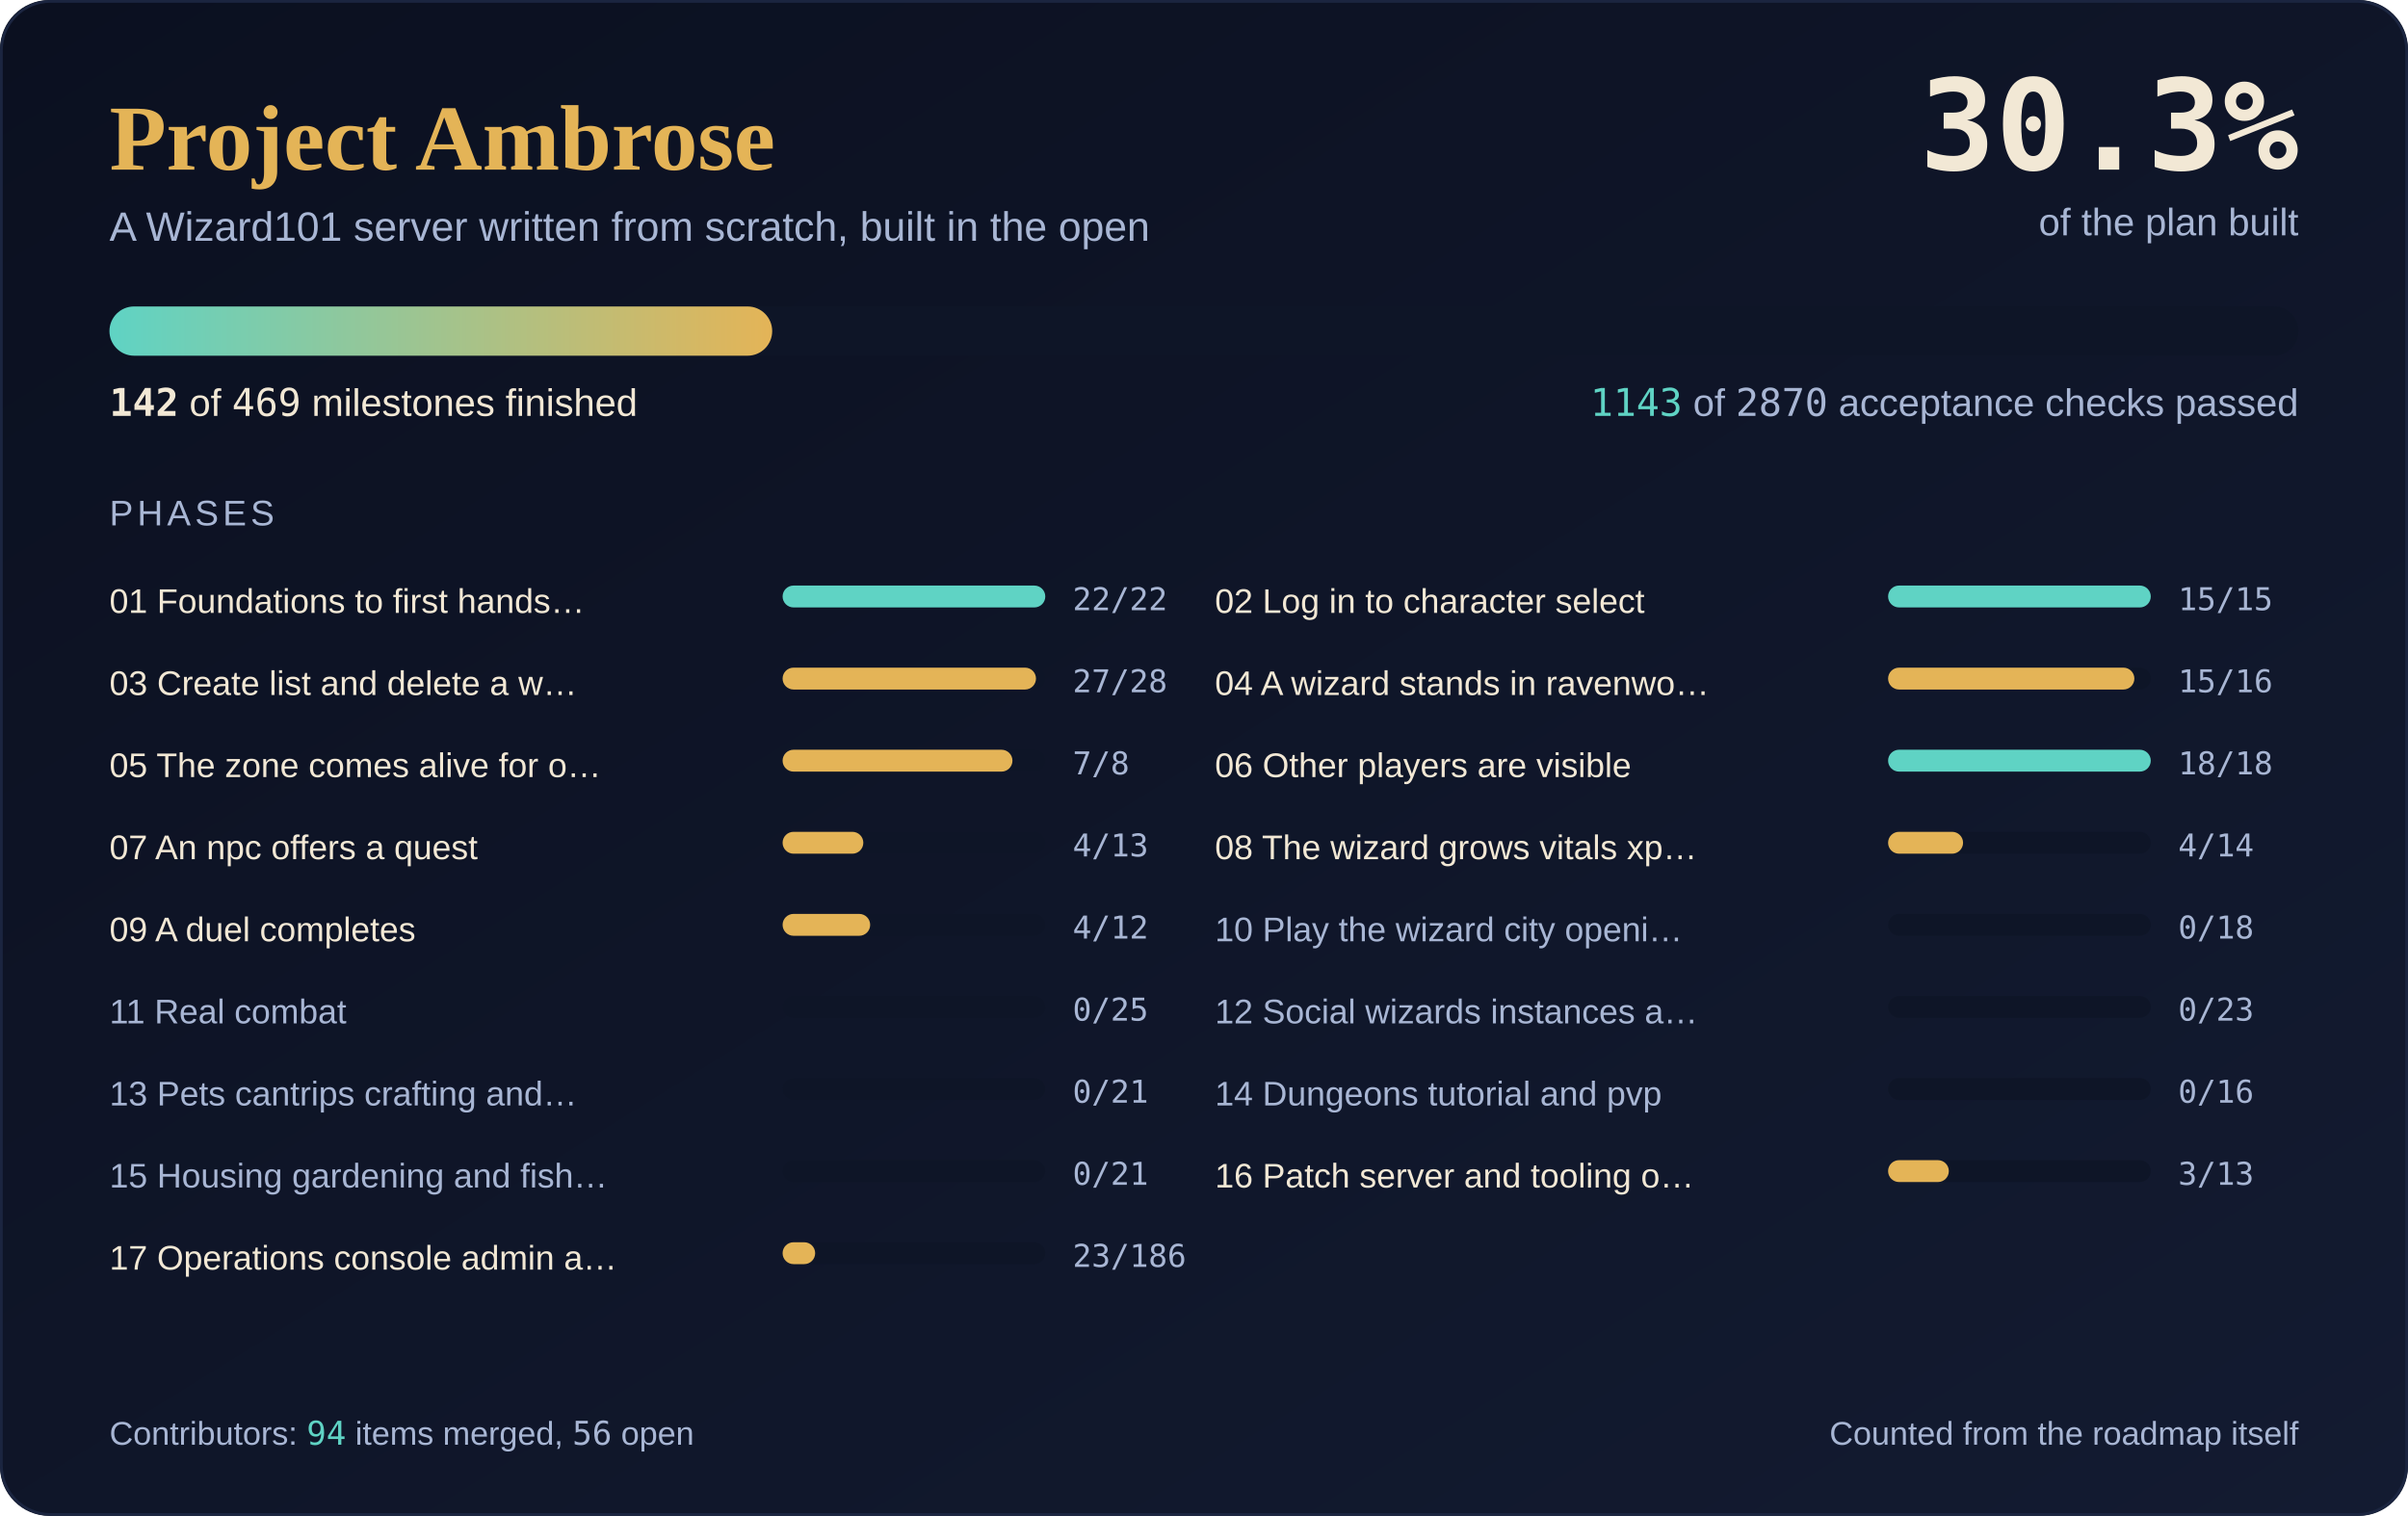
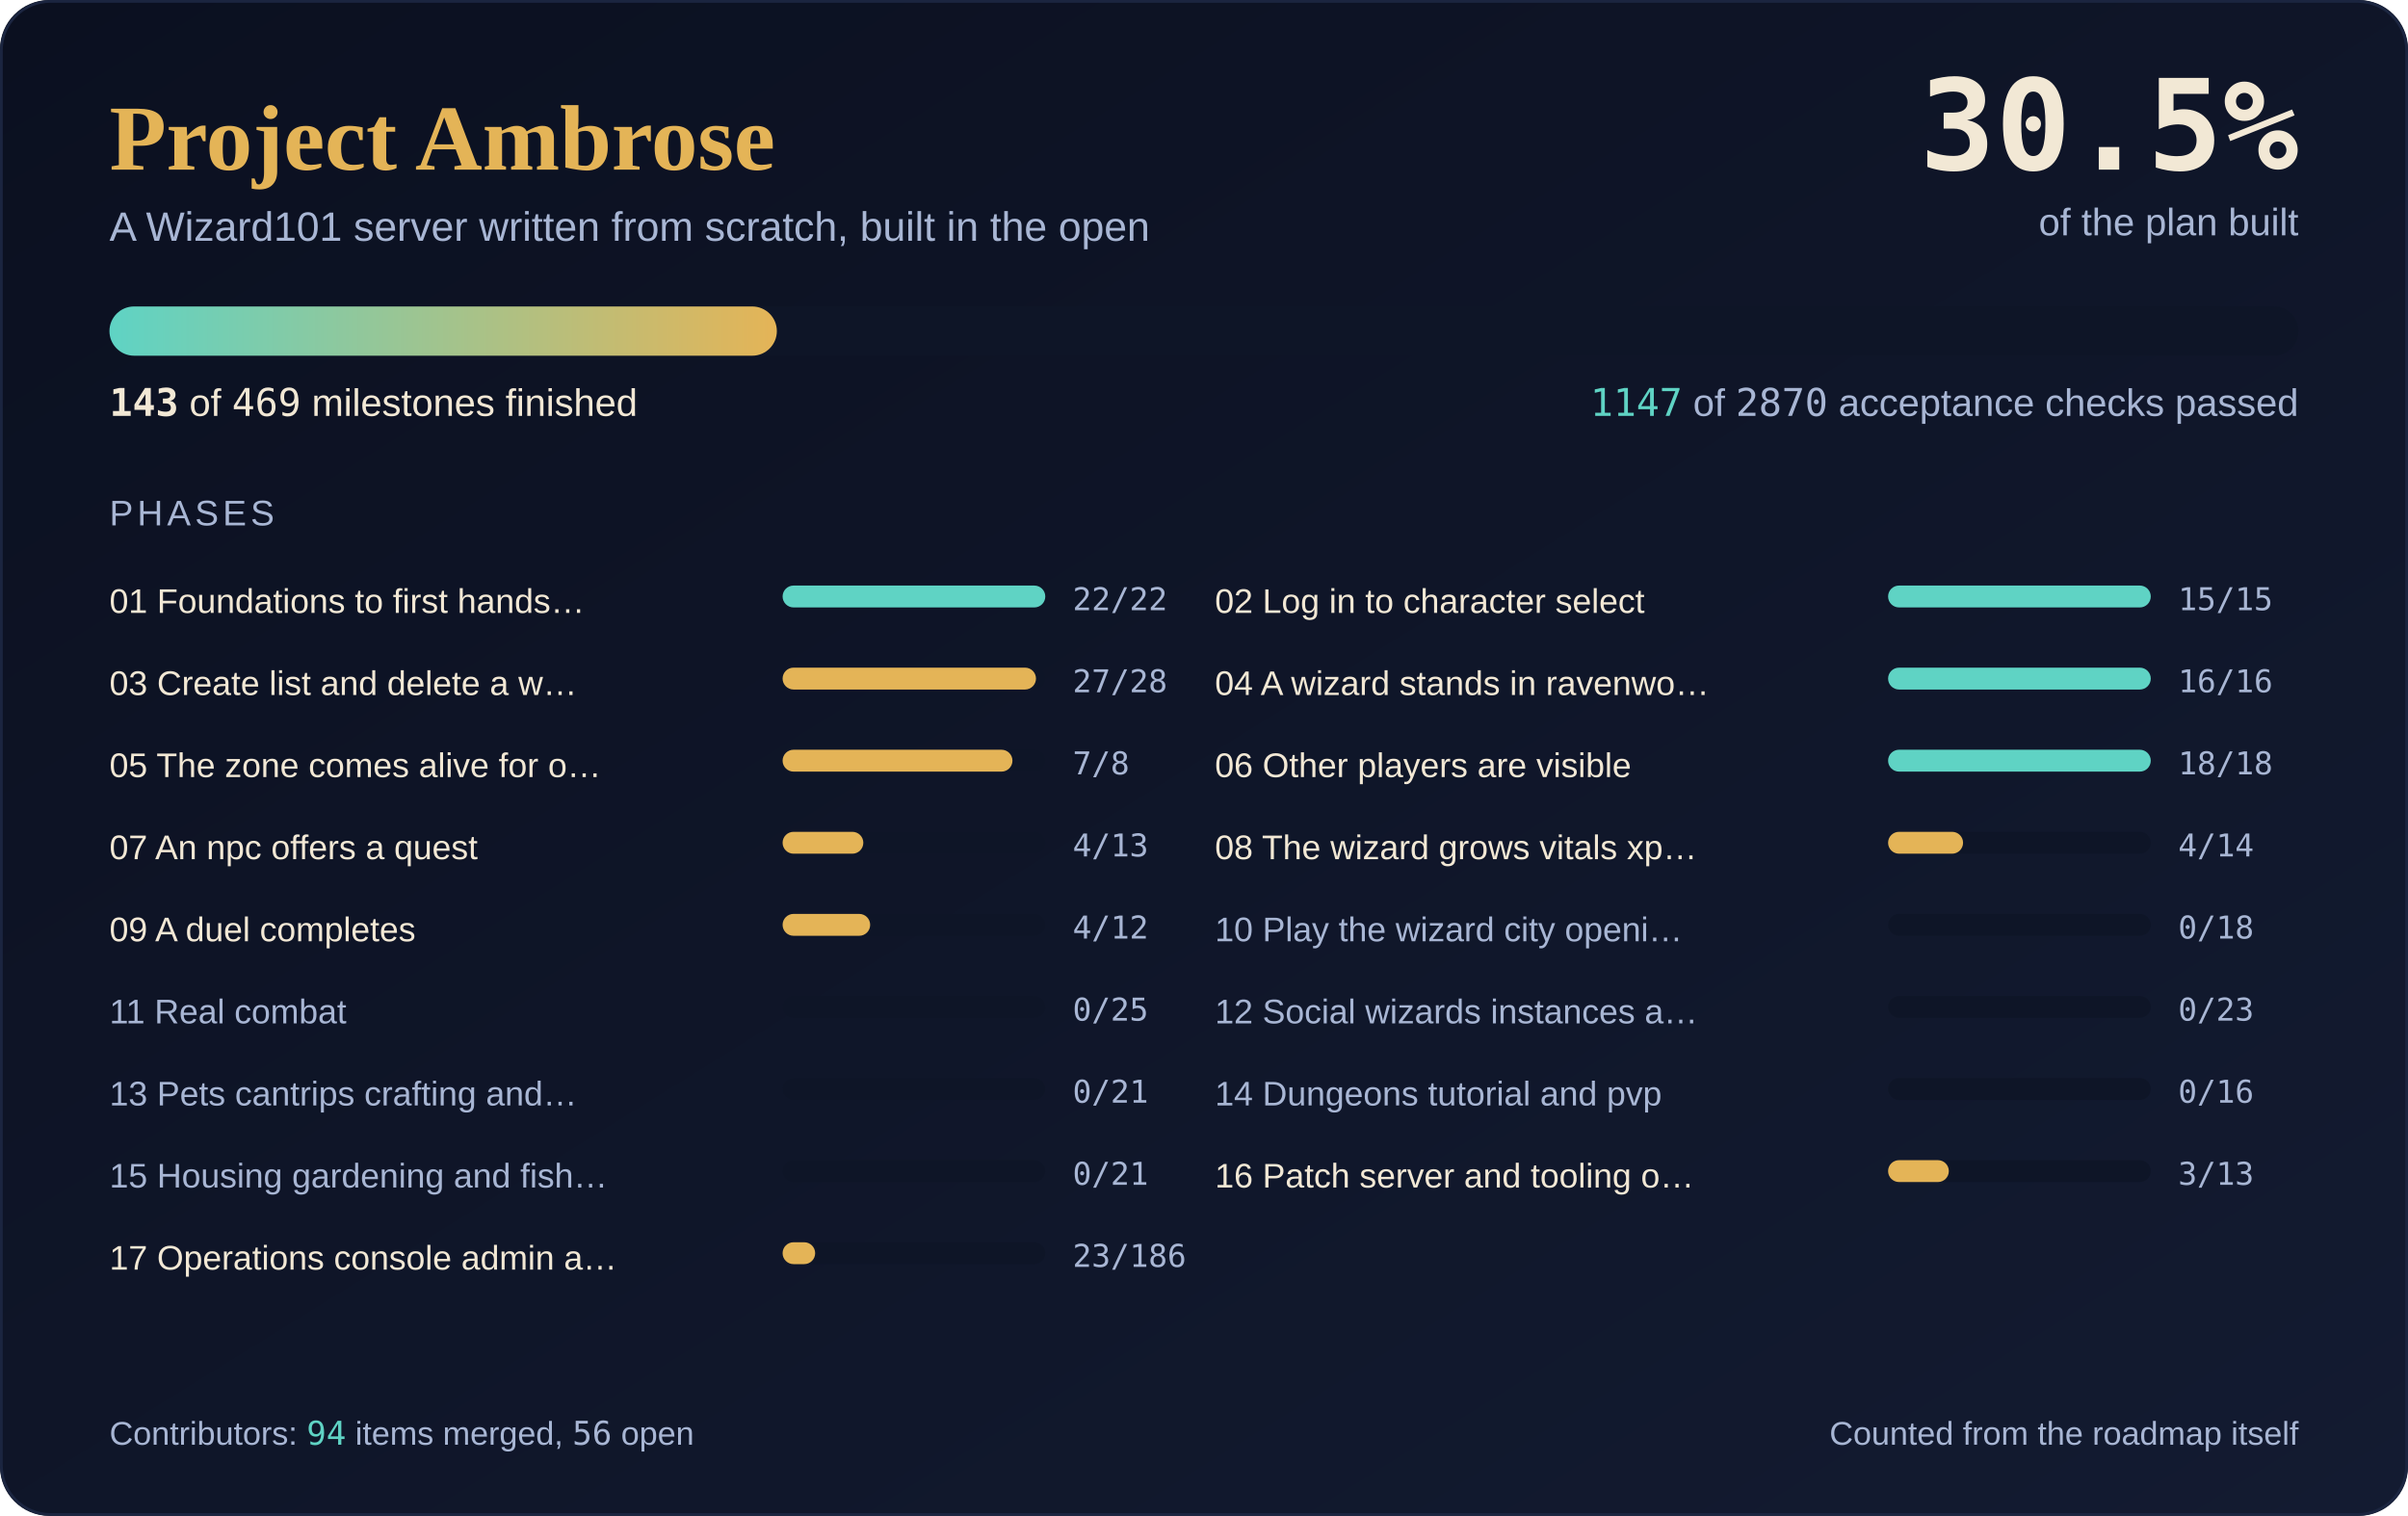
- <svg xmlns="http://www.w3.org/2000/svg" width="880" height="554" viewBox="0 0 880 554" role="img" aria-label="Project Ambrose progress: 142 of 469 milestones complete, 30.3 percent">
+ <svg xmlns="http://www.w3.org/2000/svg" width="880" height="554" viewBox="0 0 880 554" role="img" aria-label="Project Ambrose progress: 143 of 469 milestones complete, 30.5 percent">
  <defs>
    <linearGradient id="sky" x1="0" y1="0" x2="1" y2="1">
      <stop offset="0" stop-color="#0B1020" />
      <stop offset="1" stop-color="#131B31" />
    </linearGradient>
    <linearGradient id="fill" x1="0" y1="0" x2="1" y2="0">
      <stop offset="0" stop-color="#5FD3C4" />
      <stop offset="1" stop-color="#E4B457" />
    </linearGradient>
  </defs>
  <rect width="880" height="554" rx="18" fill="url(#sky)" />
  <rect x="0.5" y="0.5" width="879" height="553" rx="18" fill="none" stroke="#1B2540" />
  <text x="40" y="62" font-family="'Cormorant Garamond', Georgia, 'Times New Roman', serif" font-size="34" font-weight="600" fill="#E4B457">Project Ambrose</text>
  <text x="40" y="88" font-family="Karla, 'Segoe UI', 'Helvetica Neue', Arial, sans-serif" font-size="15" fill="#A8B6D4">A Wizard101 server written from scratch, built in the open</text>
-   <text x="840" y="62" text-anchor="end" font-family="'JetBrains Mono', Consolas, 'DejaVu Sans Mono', monospace" font-size="46" font-weight="700" fill="#F2E8D5">30.3%</text>
+   <text x="840" y="62" text-anchor="end" font-family="'JetBrains Mono', Consolas, 'DejaVu Sans Mono', monospace" font-size="46" font-weight="700" fill="#F2E8D5">30.5%</text>
  <text x="840" y="86" text-anchor="end" font-family="Karla, 'Segoe UI', 'Helvetica Neue', Arial, sans-serif" font-size="14" fill="#A8B6D4">of the plan built</text>
  <rect x="40" y="112" width="800" height="18" rx="9.0" fill="#0E1527" />
-   <rect x="40" y="112" width="242.2" height="18" rx="9.0" fill="url(#fill)" />
+   <rect x="40" y="112" width="243.9" height="18" rx="9.0" fill="url(#fill)" />
  <text x="40" y="152" font-family="Karla, 'Segoe UI', 'Helvetica Neue', Arial, sans-serif" font-size="14" fill="#F2E8D5">
-     <tspan font-family="'JetBrains Mono', Consolas, 'DejaVu Sans Mono', monospace" font-weight="700">142</tspan> of <tspan font-family="'JetBrains Mono', Consolas, 'DejaVu Sans Mono', monospace">469</tspan> milestones finished</text>
+     <tspan font-family="'JetBrains Mono', Consolas, 'DejaVu Sans Mono', monospace" font-weight="700">143</tspan> of <tspan font-family="'JetBrains Mono', Consolas, 'DejaVu Sans Mono', monospace">469</tspan> milestones finished</text>
  <text x="840" y="152" text-anchor="end" font-family="Karla, 'Segoe UI', 'Helvetica Neue', Arial, sans-serif" font-size="14" fill="#A8B6D4">
-     <tspan font-family="'JetBrains Mono', Consolas, 'DejaVu Sans Mono', monospace" fill="#5FD3C4">1143</tspan> of <tspan font-family="'JetBrains Mono', Consolas, 'DejaVu Sans Mono', monospace">2870</tspan> acceptance checks passed</text>
+     <tspan font-family="'JetBrains Mono', Consolas, 'DejaVu Sans Mono', monospace" fill="#5FD3C4">1147</tspan> of <tspan font-family="'JetBrains Mono', Consolas, 'DejaVu Sans Mono', monospace">2870</tspan> acceptance checks passed</text>
  <text x="40" y="192" font-family="Karla, 'Segoe UI', 'Helvetica Neue', Arial, sans-serif" font-size="13" fill="#A8B6D4" letter-spacing="1.5">PHASES</text>
  <text x="40" y="224" font-family="Karla, 'Segoe UI', 'Helvetica Neue', Arial, sans-serif" font-size="12.5" fill="#F2E8D5">01 Foundations to first hands…</text>
  <rect x="286" y="214" width="96" height="8" rx="4.0" fill="#0E1527" />
  <rect x="286" y="214" width="96.0" height="8" rx="4.0" fill="#5FD3C4" />
  <text x="392" y="223" font-family="'JetBrains Mono', Consolas, 'DejaVu Sans Mono', monospace" font-size="11.5" fill="#A8B6D4">22/22</text>
  <text x="444" y="224" font-family="Karla, 'Segoe UI', 'Helvetica Neue', Arial, sans-serif" font-size="12.5" fill="#F2E8D5">02 Log in to character select</text>
  <rect x="690" y="214" width="96" height="8" rx="4.0" fill="#0E1527" />
  <rect x="690" y="214" width="96.0" height="8" rx="4.0" fill="#5FD3C4" />
  <text x="796" y="223" font-family="'JetBrains Mono', Consolas, 'DejaVu Sans Mono', monospace" font-size="11.5" fill="#A8B6D4">15/15</text>
  <text x="40" y="254" font-family="Karla, 'Segoe UI', 'Helvetica Neue', Arial, sans-serif" font-size="12.5" fill="#F2E8D5">03 Create list and delete a w…</text>
  <rect x="286" y="244" width="96" height="8" rx="4.0" fill="#0E1527" />
  <rect x="286" y="244" width="92.6" height="8" rx="4.0" fill="#E4B457" />
  <text x="392" y="253" font-family="'JetBrains Mono', Consolas, 'DejaVu Sans Mono', monospace" font-size="11.5" fill="#A8B6D4">27/28</text>
  <text x="444" y="254" font-family="Karla, 'Segoe UI', 'Helvetica Neue', Arial, sans-serif" font-size="12.5" fill="#F2E8D5">04 A wizard stands in ravenwo…</text>
  <rect x="690" y="244" width="96" height="8" rx="4.0" fill="#0E1527" />
-   <rect x="690" y="244" width="90.0" height="8" rx="4.0" fill="#E4B457" />
-   <text x="796" y="253" font-family="'JetBrains Mono', Consolas, 'DejaVu Sans Mono', monospace" font-size="11.5" fill="#A8B6D4">15/16</text>
+   <rect x="690" y="244" width="96.0" height="8" rx="4.0" fill="#5FD3C4" />
+   <text x="796" y="253" font-family="'JetBrains Mono', Consolas, 'DejaVu Sans Mono', monospace" font-size="11.5" fill="#A8B6D4">16/16</text>
  <text x="40" y="284" font-family="Karla, 'Segoe UI', 'Helvetica Neue', Arial, sans-serif" font-size="12.5" fill="#F2E8D5">05 The zone comes alive for o…</text>
  <rect x="286" y="274" width="96" height="8" rx="4.0" fill="#0E1527" />
  <rect x="286" y="274" width="84.0" height="8" rx="4.0" fill="#E4B457" />
  <text x="392" y="283" font-family="'JetBrains Mono', Consolas, 'DejaVu Sans Mono', monospace" font-size="11.5" fill="#A8B6D4">7/8</text>
  <text x="444" y="284" font-family="Karla, 'Segoe UI', 'Helvetica Neue', Arial, sans-serif" font-size="12.5" fill="#F2E8D5">06 Other players are visible</text>
  <rect x="690" y="274" width="96" height="8" rx="4.0" fill="#0E1527" />
  <rect x="690" y="274" width="96.0" height="8" rx="4.0" fill="#5FD3C4" />
  <text x="796" y="283" font-family="'JetBrains Mono', Consolas, 'DejaVu Sans Mono', monospace" font-size="11.5" fill="#A8B6D4">18/18</text>
  <text x="40" y="314" font-family="Karla, 'Segoe UI', 'Helvetica Neue', Arial, sans-serif" font-size="12.5" fill="#F2E8D5">07 An npc offers a quest</text>
  <rect x="286" y="304" width="96" height="8" rx="4.0" fill="#0E1527" />
  <rect x="286" y="304" width="29.5" height="8" rx="4.0" fill="#E4B457" />
  <text x="392" y="313" font-family="'JetBrains Mono', Consolas, 'DejaVu Sans Mono', monospace" font-size="11.5" fill="#A8B6D4">4/13</text>
  <text x="444" y="314" font-family="Karla, 'Segoe UI', 'Helvetica Neue', Arial, sans-serif" font-size="12.5" fill="#F2E8D5">08 The wizard grows vitals xp…</text>
  <rect x="690" y="304" width="96" height="8" rx="4.0" fill="#0E1527" />
  <rect x="690" y="304" width="27.4" height="8" rx="4.0" fill="#E4B457" />
  <text x="796" y="313" font-family="'JetBrains Mono', Consolas, 'DejaVu Sans Mono', monospace" font-size="11.5" fill="#A8B6D4">4/14</text>
  <text x="40" y="344" font-family="Karla, 'Segoe UI', 'Helvetica Neue', Arial, sans-serif" font-size="12.5" fill="#F2E8D5">09 A duel completes</text>
  <rect x="286" y="334" width="96" height="8" rx="4.0" fill="#0E1527" />
  <rect x="286" y="334" width="32.0" height="8" rx="4.0" fill="#E4B457" />
  <text x="392" y="343" font-family="'JetBrains Mono', Consolas, 'DejaVu Sans Mono', monospace" font-size="11.5" fill="#A8B6D4">4/12</text>
  <text x="444" y="344" font-family="Karla, 'Segoe UI', 'Helvetica Neue', Arial, sans-serif" font-size="12.5" fill="#A8B6D4">10 Play the wizard city openi…</text>
  <rect x="690" y="334" width="96" height="8" rx="4.0" fill="#0E1527" />
  <text x="796" y="343" font-family="'JetBrains Mono', Consolas, 'DejaVu Sans Mono', monospace" font-size="11.5" fill="#A8B6D4">0/18</text>
  <text x="40" y="374" font-family="Karla, 'Segoe UI', 'Helvetica Neue', Arial, sans-serif" font-size="12.5" fill="#A8B6D4">11 Real combat</text>
  <rect x="286" y="364" width="96" height="8" rx="4.0" fill="#0E1527" />
  <text x="392" y="373" font-family="'JetBrains Mono', Consolas, 'DejaVu Sans Mono', monospace" font-size="11.5" fill="#A8B6D4">0/25</text>
  <text x="444" y="374" font-family="Karla, 'Segoe UI', 'Helvetica Neue', Arial, sans-serif" font-size="12.5" fill="#A8B6D4">12 Social wizards instances a…</text>
  <rect x="690" y="364" width="96" height="8" rx="4.0" fill="#0E1527" />
  <text x="796" y="373" font-family="'JetBrains Mono', Consolas, 'DejaVu Sans Mono', monospace" font-size="11.5" fill="#A8B6D4">0/23</text>
  <text x="40" y="404" font-family="Karla, 'Segoe UI', 'Helvetica Neue', Arial, sans-serif" font-size="12.5" fill="#A8B6D4">13 Pets cantrips crafting and…</text>
  <rect x="286" y="394" width="96" height="8" rx="4.0" fill="#0E1527" />
  <text x="392" y="403" font-family="'JetBrains Mono', Consolas, 'DejaVu Sans Mono', monospace" font-size="11.5" fill="#A8B6D4">0/21</text>
  <text x="444" y="404" font-family="Karla, 'Segoe UI', 'Helvetica Neue', Arial, sans-serif" font-size="12.5" fill="#A8B6D4">14 Dungeons tutorial and pvp</text>
  <rect x="690" y="394" width="96" height="8" rx="4.0" fill="#0E1527" />
  <text x="796" y="403" font-family="'JetBrains Mono', Consolas, 'DejaVu Sans Mono', monospace" font-size="11.5" fill="#A8B6D4">0/16</text>
  <text x="40" y="434" font-family="Karla, 'Segoe UI', 'Helvetica Neue', Arial, sans-serif" font-size="12.5" fill="#A8B6D4">15 Housing gardening and fish…</text>
  <rect x="286" y="424" width="96" height="8" rx="4.0" fill="#0E1527" />
  <text x="392" y="433" font-family="'JetBrains Mono', Consolas, 'DejaVu Sans Mono', monospace" font-size="11.5" fill="#A8B6D4">0/21</text>
  <text x="444" y="434" font-family="Karla, 'Segoe UI', 'Helvetica Neue', Arial, sans-serif" font-size="12.5" fill="#F2E8D5">16 Patch server and tooling o…</text>
  <rect x="690" y="424" width="96" height="8" rx="4.0" fill="#0E1527" />
  <rect x="690" y="424" width="22.2" height="8" rx="4.0" fill="#E4B457" />
  <text x="796" y="433" font-family="'JetBrains Mono', Consolas, 'DejaVu Sans Mono', monospace" font-size="11.5" fill="#A8B6D4">3/13</text>
  <text x="40" y="464" font-family="Karla, 'Segoe UI', 'Helvetica Neue', Arial, sans-serif" font-size="12.5" fill="#F2E8D5">17 Operations console admin a…</text>
  <rect x="286" y="454" width="96" height="8" rx="4.0" fill="#0E1527" />
  <rect x="286" y="454" width="11.9" height="8" rx="4.0" fill="#E4B457" />
  <text x="392" y="463" font-family="'JetBrains Mono', Consolas, 'DejaVu Sans Mono', monospace" font-size="11.5" fill="#A8B6D4">23/186</text>
  <text x="40" y="528" font-family="Karla, 'Segoe UI', 'Helvetica Neue', Arial, sans-serif" font-size="12" fill="#A8B6D4">Contributors: <tspan font-family="'JetBrains Mono', Consolas, 'DejaVu Sans Mono', monospace" fill="#5FD3C4">94</tspan> items merged, <tspan font-family="'JetBrains Mono', Consolas, 'DejaVu Sans Mono', monospace">56</tspan> open</text>
  <text x="840" y="528" text-anchor="end" font-family="Karla, 'Segoe UI', 'Helvetica Neue', Arial, sans-serif" font-size="12" fill="#A8B6D4">Counted from the roadmap itself</text>
</svg>
